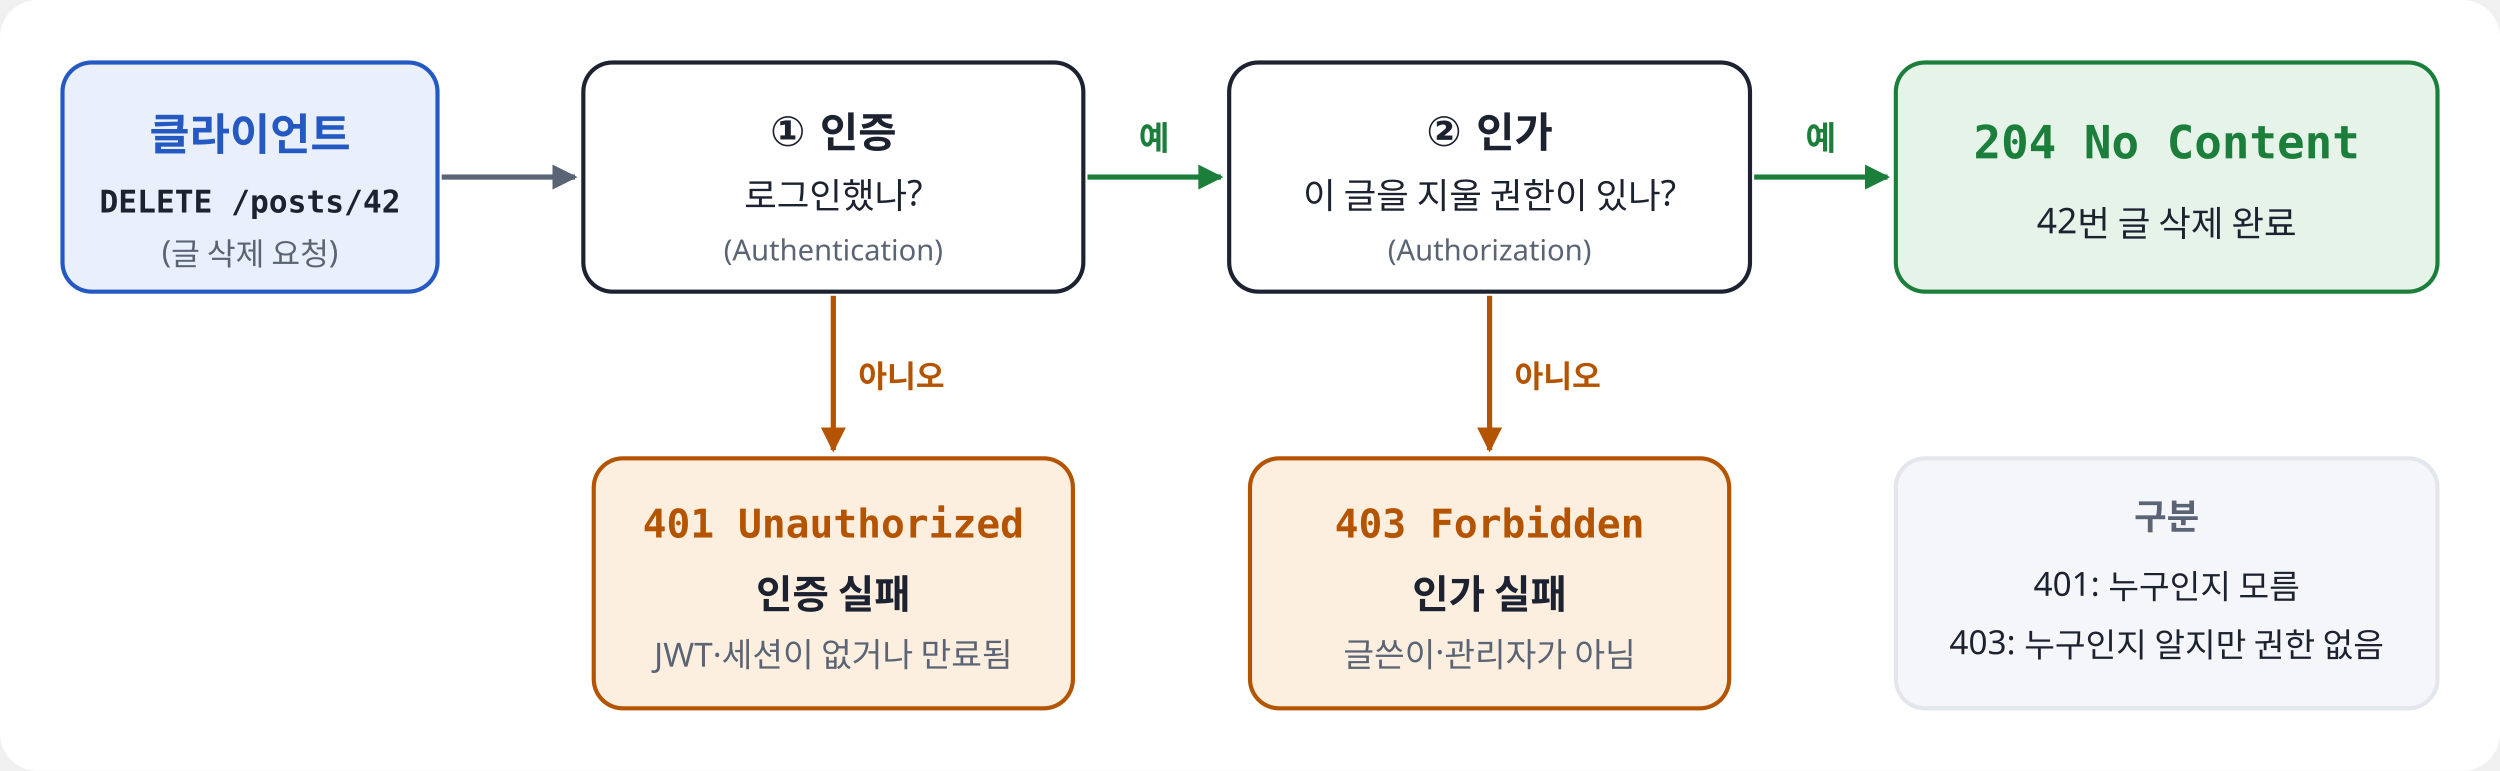
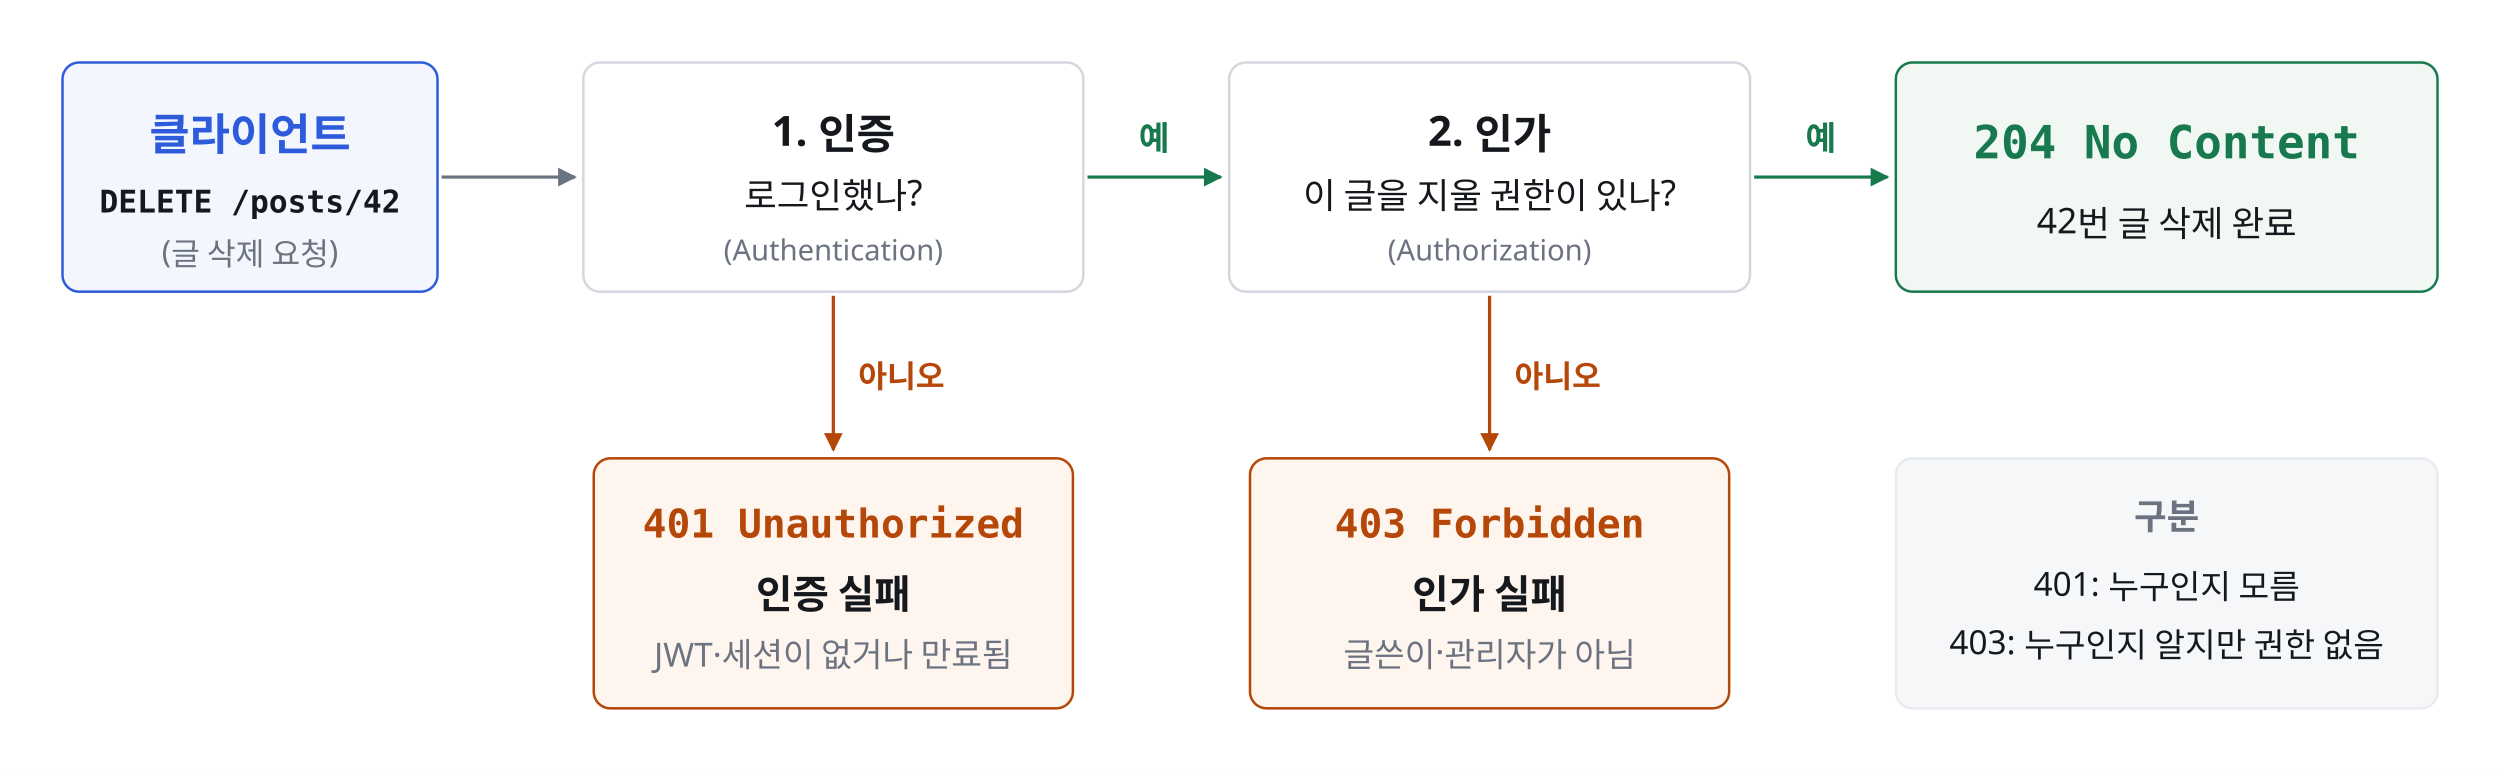
<svg xmlns="http://www.w3.org/2000/svg" viewBox="0 50 1200 370" width="1200" height="370" role="img" aria-label="요청은 인증(실패하면 401)과 인가(실패하면 403)를 모두 통과해야 처리된다.">
  <defs>
-     <marker id="ah-ink" viewBox="0 0 10 10" refX="9" refY="5" markerWidth="12" markerHeight="12" markerUnits="userSpaceOnUse" orient="auto-start-reverse">
-       <path d="M0,0 L10,5 L0,10 z" fill="#1C2230" />
+     <marker id="ah-ink" viewBox="0 0 10 10" refX="9" refY="5" markerWidth="9" markerHeight="9" markerUnits="userSpaceOnUse" orient="auto-start-reverse">
+       <path d="M0,0 L10,5 L0,10 z" fill="#15181D" />
    </marker>
-     <marker id="ah-muted" viewBox="0 0 10 10" refX="9" refY="5" markerWidth="12" markerHeight="12" markerUnits="userSpaceOnUse" orient="auto-start-reverse">
-       <path d="M0,0 L10,5 L0,10 z" fill="#5A6474" />
+     <marker id="ah-muted" viewBox="0 0 10 10" refX="9" refY="5" markerWidth="9" markerHeight="9" markerUnits="userSpaceOnUse" orient="auto-start-reverse">
+       <path d="M0,0 L10,5 L0,10 z" fill="#6B7280" />
    </marker>
-     <marker id="ah-blue" viewBox="0 0 10 10" refX="9" refY="5" markerWidth="12" markerHeight="12" markerUnits="userSpaceOnUse" orient="auto-start-reverse">
-       <path d="M0,0 L10,5 L0,10 z" fill="#2459C2" />
+     <marker id="ah-blue" viewBox="0 0 10 10" refX="9" refY="5" markerWidth="9" markerHeight="9" markerUnits="userSpaceOnUse" orient="auto-start-reverse">
+       <path d="M0,0 L10,5 L0,10 z" fill="#2E5BDB" />
    </marker>
-     <marker id="ah-teal" viewBox="0 0 10 10" refX="9" refY="5" markerWidth="12" markerHeight="12" markerUnits="userSpaceOnUse" orient="auto-start-reverse">
-       <path d="M0,0 L10,5 L0,10 z" fill="#0D7468" />
+     <marker id="ah-teal" viewBox="0 0 10 10" refX="9" refY="5" markerWidth="9" markerHeight="9" markerUnits="userSpaceOnUse" orient="auto-start-reverse">
+       <path d="M0,0 L10,5 L0,10 z" fill="#2B3440" />
    </marker>
-     <marker id="ah-violet" viewBox="0 0 10 10" refX="9" refY="5" markerWidth="12" markerHeight="12" markerUnits="userSpaceOnUse" orient="auto-start-reverse">
-       <path d="M0,0 L10,5 L0,10 z" fill="#5B45B8" />
+     <marker id="ah-violet" viewBox="0 0 10 10" refX="9" refY="5" markerWidth="9" markerHeight="9" markerUnits="userSpaceOnUse" orient="auto-start-reverse">
+       <path d="M0,0 L10,5 L0,10 z" fill="#2B3440" />
    </marker>
-     <marker id="ah-green" viewBox="0 0 10 10" refX="9" refY="5" markerWidth="12" markerHeight="12" markerUnits="userSpaceOnUse" orient="auto-start-reverse">
-       <path d="M0,0 L10,5 L0,10 z" fill="#1B7F3B" />
+     <marker id="ah-green" viewBox="0 0 10 10" refX="9" refY="5" markerWidth="9" markerHeight="9" markerUnits="userSpaceOnUse" orient="auto-start-reverse">
+       <path d="M0,0 L10,5 L0,10 z" fill="#18794E" />
    </marker>
-     <marker id="ah-orange" viewBox="0 0 10 10" refX="9" refY="5" markerWidth="12" markerHeight="12" markerUnits="userSpaceOnUse" orient="auto-start-reverse">
-       <path d="M0,0 L10,5 L0,10 z" fill="#B55400" />
+     <marker id="ah-orange" viewBox="0 0 10 10" refX="9" refY="5" markerWidth="9" markerHeight="9" markerUnits="userSpaceOnUse" orient="auto-start-reverse">
+       <path d="M0,0 L10,5 L0,10 z" fill="#B54708" />
    </marker>
-     <marker id="ah-red" viewBox="0 0 10 10" refX="9" refY="5" markerWidth="12" markerHeight="12" markerUnits="userSpaceOnUse" orient="auto-start-reverse">
-       <path d="M0,0 L10,5 L0,10 z" fill="#BF2A20" />
+     <marker id="ah-red" viewBox="0 0 10 10" refX="9" refY="5" markerWidth="9" markerHeight="9" markerUnits="userSpaceOnUse" orient="auto-start-reverse">
+       <path d="M0,0 L10,5 L0,10 z" fill="#B42318" />
    </marker>
  </defs>
-   <rect x="0" y="50" width="1200" height="370" rx="18" fill="#FFFFFF" />
-   <rect x="30" y="80" width="180" height="110" rx="14" fill="#EAF0FB" stroke="#2459C2" stroke-width="2" />
-   <text x="120" y="122" font-family="'Noto Sans KR','Malgun Gothic','Apple SD Gothic Neo',sans-serif" font-size="21" font-weight="700" fill="#2459C2" text-anchor="middle" xml:space="preserve">클라이언트</text>
-   <text x="120" y="152" font-family="'JetBrains Mono','D2Coding',Consolas,'Noto Sans KR',monospace" font-size="15" font-weight="600" fill="#1C2230" text-anchor="middle" xml:space="preserve">DELETE /posts/42</text>
-   <text x="120" y="176" font-family="'Noto Sans KR','Malgun Gothic','Apple SD Gothic Neo',sans-serif" font-size="15" font-weight="400" fill="#5A6474" text-anchor="middle" xml:space="preserve">(글 삭제 요청)</text>
-   <rect x="280" y="80" width="240" height="110" rx="14" fill="#FFFFFF" stroke="#1C2230" stroke-width="2" />
-   <text x="400.0" y="120" font-family="'Noto Sans KR','Malgun Gothic','Apple SD Gothic Neo',sans-serif" font-size="20" font-weight="700" fill="#1C2230" text-anchor="middle" xml:space="preserve">① 인증</text>
-   <text x="400.0" y="150" font-family="'Noto Sans KR','Malgun Gothic','Apple SD Gothic Neo',sans-serif" font-size="17" font-weight="500" fill="#1C2230" text-anchor="middle" xml:space="preserve">로그인했나?</text>
-   <text x="400.0" y="175" font-family="'Noto Sans KR','Malgun Gothic','Apple SD Gothic Neo',sans-serif" font-size="14" font-weight="400" fill="#5A6474" text-anchor="middle" xml:space="preserve">(Authentication)</text>
-   <rect x="590" y="80" width="250" height="110" rx="14" fill="#FFFFFF" stroke="#1C2230" stroke-width="2" />
-   <text x="715.0" y="120" font-family="'Noto Sans KR','Malgun Gothic','Apple SD Gothic Neo',sans-serif" font-size="20" font-weight="700" fill="#1C2230" text-anchor="middle" xml:space="preserve">② 인가</text>
-   <text x="715.0" y="150" font-family="'Noto Sans KR','Malgun Gothic','Apple SD Gothic Neo',sans-serif" font-size="17" font-weight="500" fill="#1C2230" text-anchor="middle" xml:space="preserve">이 글을 지울 권한이 있나?</text>
-   <text x="715.0" y="175" font-family="'Noto Sans KR','Malgun Gothic','Apple SD Gothic Neo',sans-serif" font-size="14" font-weight="400" fill="#5A6474" text-anchor="middle" xml:space="preserve">(Authorization)</text>
-   <rect x="910" y="80" width="260" height="110" rx="14" fill="#E5F3E9" stroke="#1B7F3B" stroke-width="2" />
-   <text x="1040" y="126" font-family="'JetBrains Mono','D2Coding',Consolas,'Noto Sans KR',monospace" font-size="22" font-weight="700" fill="#1B7F3B" text-anchor="middle" xml:space="preserve">204 No Content</text>
-   <text x="1040" y="162" font-family="'Noto Sans KR','Malgun Gothic','Apple SD Gothic Neo',sans-serif" font-size="17" font-weight="500" fill="#1C2230" text-anchor="middle" xml:space="preserve">42번 글 삭제 완료</text>
-   <path d="M212,135 L276,135" fill="none" stroke="#5A6474" stroke-width="2.5" stroke-linejoin="round" marker-end="url(#ah-muted)" />
-   <path d="M522,135 L586,135" fill="none" stroke="#1B7F3B" stroke-width="2.5" stroke-linejoin="round" marker-end="url(#ah-green)" />
-   <text x="554" y="122" font-family="'Noto Sans KR','Malgun Gothic','Apple SD Gothic Neo',sans-serif" font-size="16" font-weight="700" fill="#1B7F3B" text-anchor="middle" xml:space="preserve">예</text>
-   <path d="M842,135 L906,135" fill="none" stroke="#1B7F3B" stroke-width="2.5" stroke-linejoin="round" marker-end="url(#ah-green)" />
-   <text x="874" y="122" font-family="'Noto Sans KR','Malgun Gothic','Apple SD Gothic Neo',sans-serif" font-size="16" font-weight="700" fill="#1B7F3B" text-anchor="middle" xml:space="preserve">예</text>
-   <path d="M400,192 L400,266" fill="none" stroke="#B55400" stroke-width="2.5" stroke-linejoin="round" marker-end="url(#ah-orange)" />
-   <text x="412" y="236" font-family="'Noto Sans KR','Malgun Gothic','Apple SD Gothic Neo',sans-serif" font-size="15" font-weight="700" fill="#B55400" text-anchor="start" xml:space="preserve">아니오</text>
-   <rect x="285" y="270" width="230" height="120" rx="14" fill="#FCEFE0" stroke="#B55400" stroke-width="2" />
-   <text x="400" y="308" font-family="'JetBrains Mono','D2Coding',Consolas,'Noto Sans KR',monospace" font-size="19" font-weight="700" fill="#B55400" text-anchor="middle" xml:space="preserve">401 Unauthorized</text>
-   <text x="400" y="342" font-family="'Noto Sans KR','Malgun Gothic','Apple SD Gothic Neo',sans-serif" font-size="19" font-weight="700" fill="#1C2230" text-anchor="middle" xml:space="preserve">인증 실패</text>
-   <text x="400" y="370" font-family="'Noto Sans KR','Malgun Gothic','Apple SD Gothic Neo',sans-serif" font-size="16" font-weight="400" fill="#5A6474" text-anchor="middle" xml:space="preserve">JWT·세션이 없거나 만료됨</text>
-   <path d="M715,192 L715,266" fill="none" stroke="#B55400" stroke-width="2.5" stroke-linejoin="round" marker-end="url(#ah-orange)" />
-   <text x="727" y="236" font-family="'Noto Sans KR','Malgun Gothic','Apple SD Gothic Neo',sans-serif" font-size="15" font-weight="700" fill="#B55400" text-anchor="start" xml:space="preserve">아니오</text>
-   <rect x="600" y="270" width="230" height="120" rx="14" fill="#FCEFE0" stroke="#B55400" stroke-width="2" />
-   <text x="715" y="308" font-family="'JetBrains Mono','D2Coding',Consolas,'Noto Sans KR',monospace" font-size="19" font-weight="700" fill="#B55400" text-anchor="middle" xml:space="preserve">403 Forbidden</text>
-   <text x="715" y="342" font-family="'Noto Sans KR','Malgun Gothic','Apple SD Gothic Neo',sans-serif" font-size="19" font-weight="700" fill="#1C2230" text-anchor="middle" xml:space="preserve">인가 실패</text>
-   <text x="715" y="370" font-family="'Noto Sans KR','Malgun Gothic','Apple SD Gothic Neo',sans-serif" font-size="16" font-weight="400" fill="#5A6474" text-anchor="middle" xml:space="preserve">글쓴이·관리자가 아님</text>
-   <rect x="910" y="270" width="260" height="120" rx="14" fill="#F4F6F9" stroke="#E3E7ED" stroke-width="2" />
-   <text x="1040" y="304" font-family="'Noto Sans KR','Malgun Gothic','Apple SD Gothic Neo',sans-serif" font-size="17" font-weight="700" fill="#5A6474" text-anchor="middle" xml:space="preserve">구분</text>
-   <text x="1040" y="336" font-family="'Noto Sans KR','Malgun Gothic','Apple SD Gothic Neo',sans-serif" font-size="16" font-weight="500" fill="#1C2230" text-anchor="middle" xml:space="preserve">401: 누구인지 모름</text>
-   <text x="1040" y="364" font-family="'Noto Sans KR','Malgun Gothic','Apple SD Gothic Neo',sans-serif" font-size="16" font-weight="500" fill="#1C2230" text-anchor="middle" xml:space="preserve">403: 누구인지 알지만 권한 없음</text>
+   <rect x="0" y="50" width="1200" height="370" fill="#FFFFFF" />
+   <rect x="30" y="80" width="180" height="110" rx="8" fill="#F3F6FD" stroke="#2E5BDB" stroke-width="1.2" />
+   <text x="120" y="122" font-family="'Pretendard','Apple SD Gothic Neo','Malgun Gothic',sans-serif" font-size="21" font-weight="600" fill="#2E5BDB" text-anchor="middle" xml:space="preserve">클라이언트</text>
+   <text x="120" y="152" font-family="'JetBrains Mono','D2Coding',Consolas,'Pretendard',monospace" font-size="15" font-weight="600" fill="#15181D" text-anchor="middle" xml:space="preserve">DELETE /posts/42</text>
+   <text x="120" y="176" font-family="'Pretendard','Apple SD Gothic Neo','Malgun Gothic',sans-serif" font-size="15" font-weight="400" fill="#6B7280" text-anchor="middle" xml:space="preserve">(글 삭제 요청)</text>
+   <rect x="280" y="80" width="240" height="110" rx="8" fill="#FFFFFF" stroke="#D3D8DF" stroke-width="1.2" />
+   <text x="400.0" y="120" font-family="'Pretendard','Apple SD Gothic Neo','Malgun Gothic',sans-serif" font-size="20" font-weight="600" fill="#15181D" text-anchor="middle" xml:space="preserve">1. 인증</text>
+   <text x="400.0" y="150" font-family="'Pretendard','Apple SD Gothic Neo','Malgun Gothic',sans-serif" font-size="17" font-weight="500" fill="#15181D" text-anchor="middle" xml:space="preserve">로그인했나?</text>
+   <text x="400.0" y="175" font-family="'Pretendard','Apple SD Gothic Neo','Malgun Gothic',sans-serif" font-size="14" font-weight="400" fill="#6B7280" text-anchor="middle" xml:space="preserve">(Authentication)</text>
+   <rect x="590" y="80" width="250" height="110" rx="8" fill="#FFFFFF" stroke="#D3D8DF" stroke-width="1.2" />
+   <text x="715.0" y="120" font-family="'Pretendard','Apple SD Gothic Neo','Malgun Gothic',sans-serif" font-size="20" font-weight="600" fill="#15181D" text-anchor="middle" xml:space="preserve">2. 인가</text>
+   <text x="715.0" y="150" font-family="'Pretendard','Apple SD Gothic Neo','Malgun Gothic',sans-serif" font-size="17" font-weight="500" fill="#15181D" text-anchor="middle" xml:space="preserve">이 글을 지울 권한이 있나?</text>
+   <text x="715.0" y="175" font-family="'Pretendard','Apple SD Gothic Neo','Malgun Gothic',sans-serif" font-size="14" font-weight="400" fill="#6B7280" text-anchor="middle" xml:space="preserve">(Authorization)</text>
+   <rect x="910" y="80" width="260" height="110" rx="8" fill="#F1F8F4" stroke="#18794E" stroke-width="1.2" />
+   <text x="1040" y="126" font-family="'JetBrains Mono','D2Coding',Consolas,'Pretendard',monospace" font-size="22" font-weight="700" fill="#18794E" text-anchor="middle" xml:space="preserve">204 No Content</text>
+   <text x="1040" y="162" font-family="'Pretendard','Apple SD Gothic Neo','Malgun Gothic',sans-serif" font-size="17" font-weight="500" fill="#15181D" text-anchor="middle" xml:space="preserve">42번 글 삭제 완료</text>
+   <path d="M212,135 L276,135" fill="none" stroke="#6B7280" stroke-width="1.55" stroke-linejoin="round" marker-end="url(#ah-muted)" />
+   <path d="M522,135 L586,135" fill="none" stroke="#18794E" stroke-width="1.55" stroke-linejoin="round" marker-end="url(#ah-green)" />
+   <text x="554" y="122" font-family="'Pretendard','Apple SD Gothic Neo','Malgun Gothic',sans-serif" font-size="16" font-weight="600" fill="#18794E" text-anchor="middle" xml:space="preserve">예</text>
+   <path d="M842,135 L906,135" fill="none" stroke="#18794E" stroke-width="1.55" stroke-linejoin="round" marker-end="url(#ah-green)" />
+   <text x="874" y="122" font-family="'Pretendard','Apple SD Gothic Neo','Malgun Gothic',sans-serif" font-size="16" font-weight="600" fill="#18794E" text-anchor="middle" xml:space="preserve">예</text>
+   <path d="M400,192 L400,266" fill="none" stroke="#B54708" stroke-width="1.55" stroke-linejoin="round" marker-end="url(#ah-orange)" />
+   <text x="412" y="236" font-family="'Pretendard','Apple SD Gothic Neo','Malgun Gothic',sans-serif" font-size="15" font-weight="600" fill="#B54708" text-anchor="start" xml:space="preserve">아니오</text>
+   <rect x="285" y="270" width="230" height="120" rx="8" fill="#FEF6EE" stroke="#B54708" stroke-width="1.2" />
+   <text x="400" y="308" font-family="'JetBrains Mono','D2Coding',Consolas,'Pretendard',monospace" font-size="19" font-weight="700" fill="#B54708" text-anchor="middle" xml:space="preserve">401 Unauthorized</text>
+   <text x="400" y="342" font-family="'Pretendard','Apple SD Gothic Neo','Malgun Gothic',sans-serif" font-size="19" font-weight="600" fill="#15181D" text-anchor="middle" xml:space="preserve">인증 실패</text>
+   <text x="400" y="370" font-family="'Pretendard','Apple SD Gothic Neo','Malgun Gothic',sans-serif" font-size="16" font-weight="400" fill="#6B7280" text-anchor="middle" xml:space="preserve">JWT·세션이 없거나 만료됨</text>
+   <path d="M715,192 L715,266" fill="none" stroke="#B54708" stroke-width="1.55" stroke-linejoin="round" marker-end="url(#ah-orange)" />
+   <text x="727" y="236" font-family="'Pretendard','Apple SD Gothic Neo','Malgun Gothic',sans-serif" font-size="15" font-weight="600" fill="#B54708" text-anchor="start" xml:space="preserve">아니오</text>
+   <rect x="600" y="270" width="230" height="120" rx="8" fill="#FEF6EE" stroke="#B54708" stroke-width="1.2" />
+   <text x="715" y="308" font-family="'JetBrains Mono','D2Coding',Consolas,'Pretendard',monospace" font-size="19" font-weight="700" fill="#B54708" text-anchor="middle" xml:space="preserve">403 Forbidden</text>
+   <text x="715" y="342" font-family="'Pretendard','Apple SD Gothic Neo','Malgun Gothic',sans-serif" font-size="19" font-weight="600" fill="#15181D" text-anchor="middle" xml:space="preserve">인가 실패</text>
+   <text x="715" y="370" font-family="'Pretendard','Apple SD Gothic Neo','Malgun Gothic',sans-serif" font-size="16" font-weight="400" fill="#6B7280" text-anchor="middle" xml:space="preserve">글쓴이·관리자가 아님</text>
+   <rect x="910" y="270" width="260" height="120" rx="8" fill="#F6F7F9" stroke="#E8EBEF" stroke-width="1.2" />
+   <text x="1040" y="304" font-family="'Pretendard','Apple SD Gothic Neo','Malgun Gothic',sans-serif" font-size="17" font-weight="600" fill="#6B7280" text-anchor="middle" xml:space="preserve">구분</text>
+   <text x="1040" y="336" font-family="'Pretendard','Apple SD Gothic Neo','Malgun Gothic',sans-serif" font-size="16" font-weight="500" fill="#15181D" text-anchor="middle" xml:space="preserve">401: 누구인지 모름</text>
+   <text x="1040" y="364" font-family="'Pretendard','Apple SD Gothic Neo','Malgun Gothic',sans-serif" font-size="16" font-weight="500" fill="#15181D" text-anchor="middle" xml:space="preserve">403: 누구인지 알지만 권한 없음</text>
</svg>
